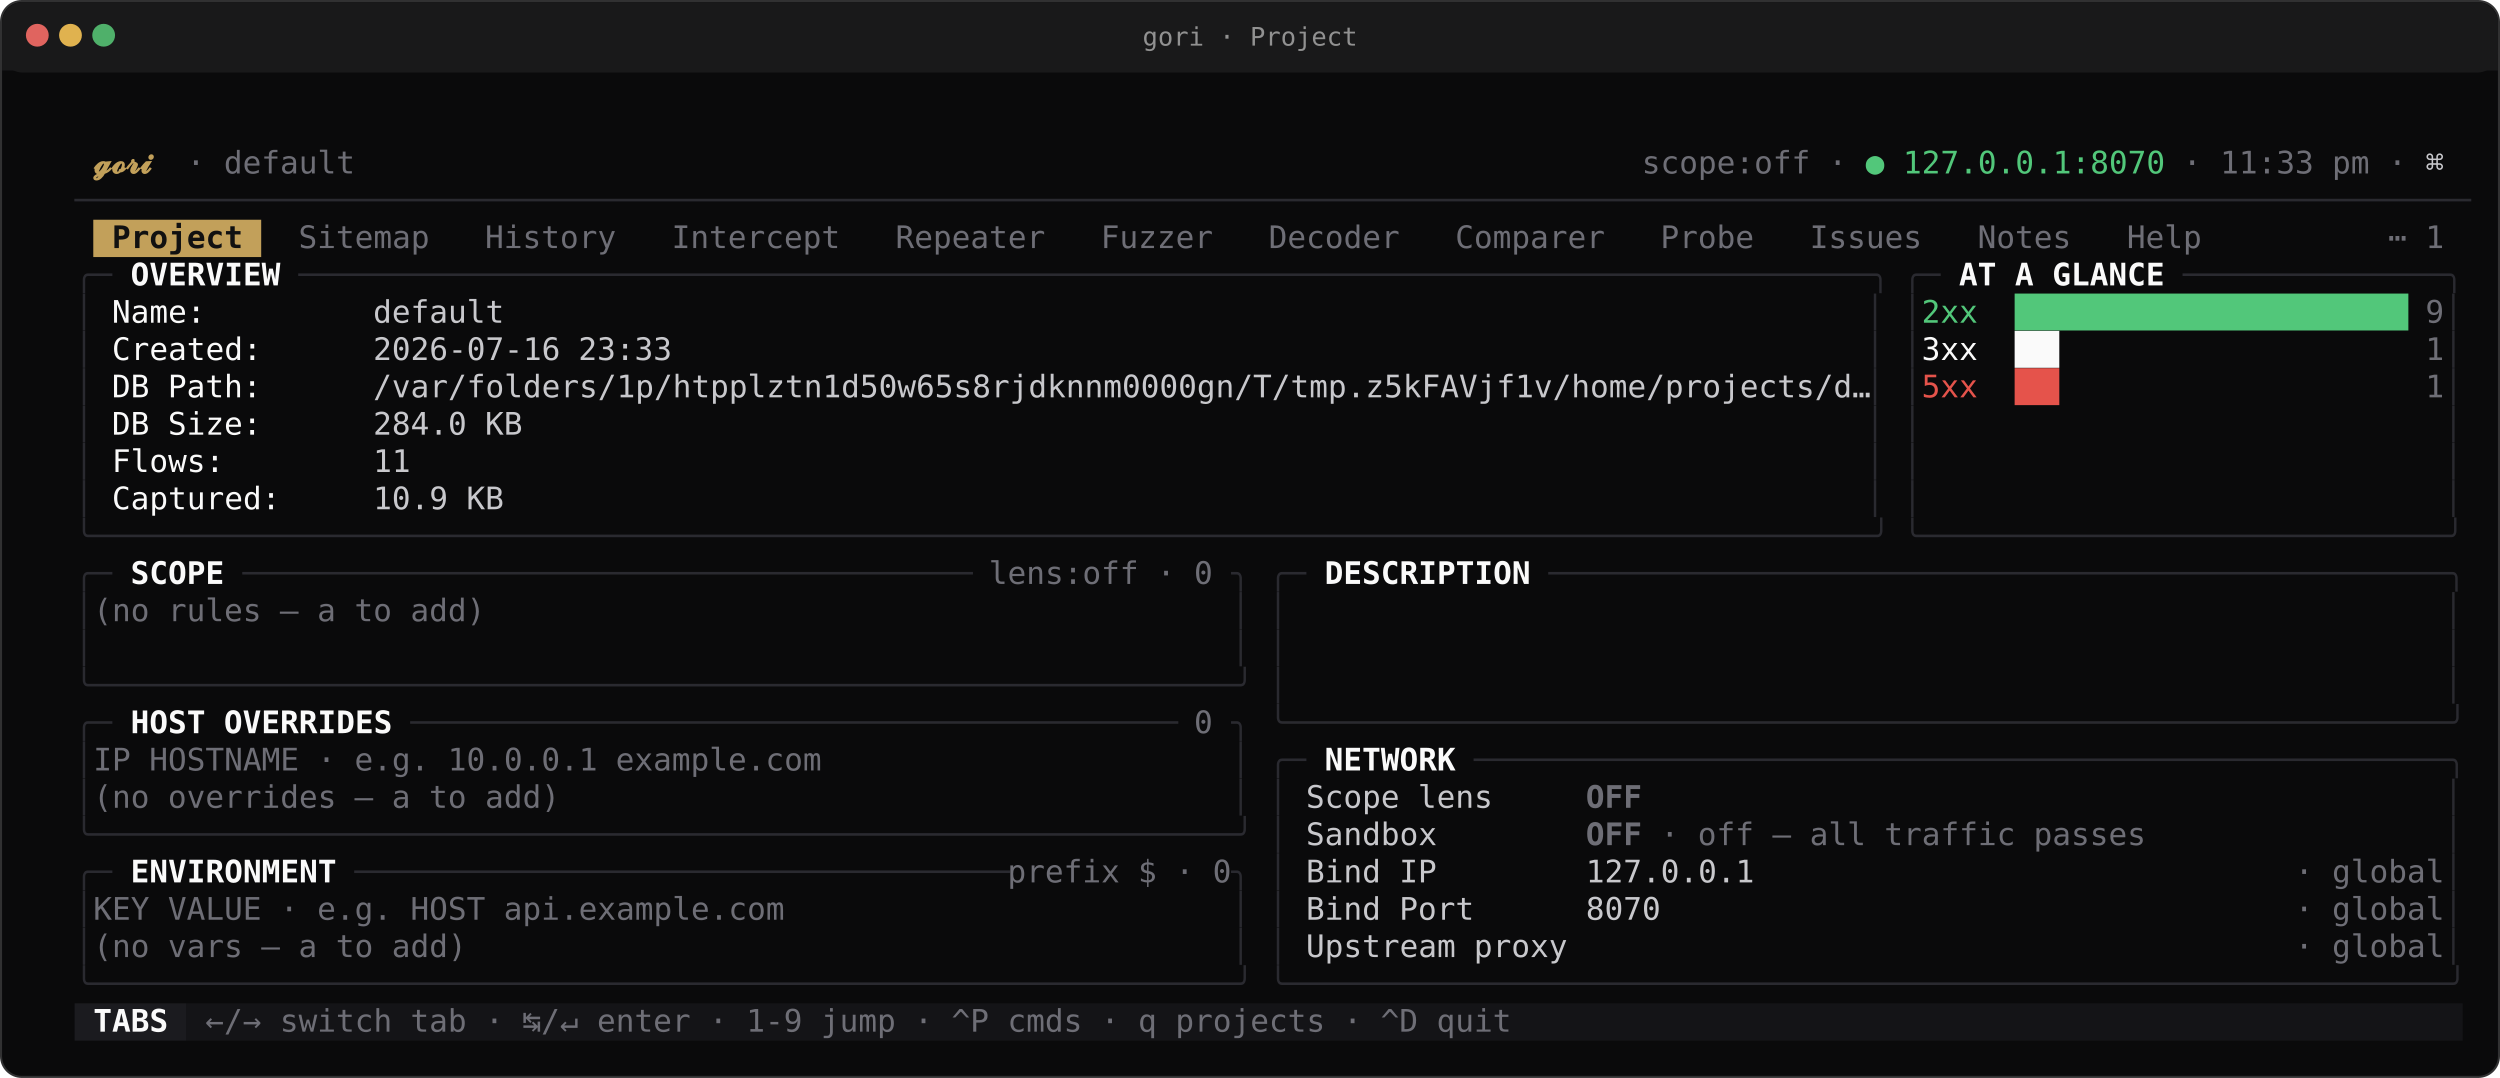
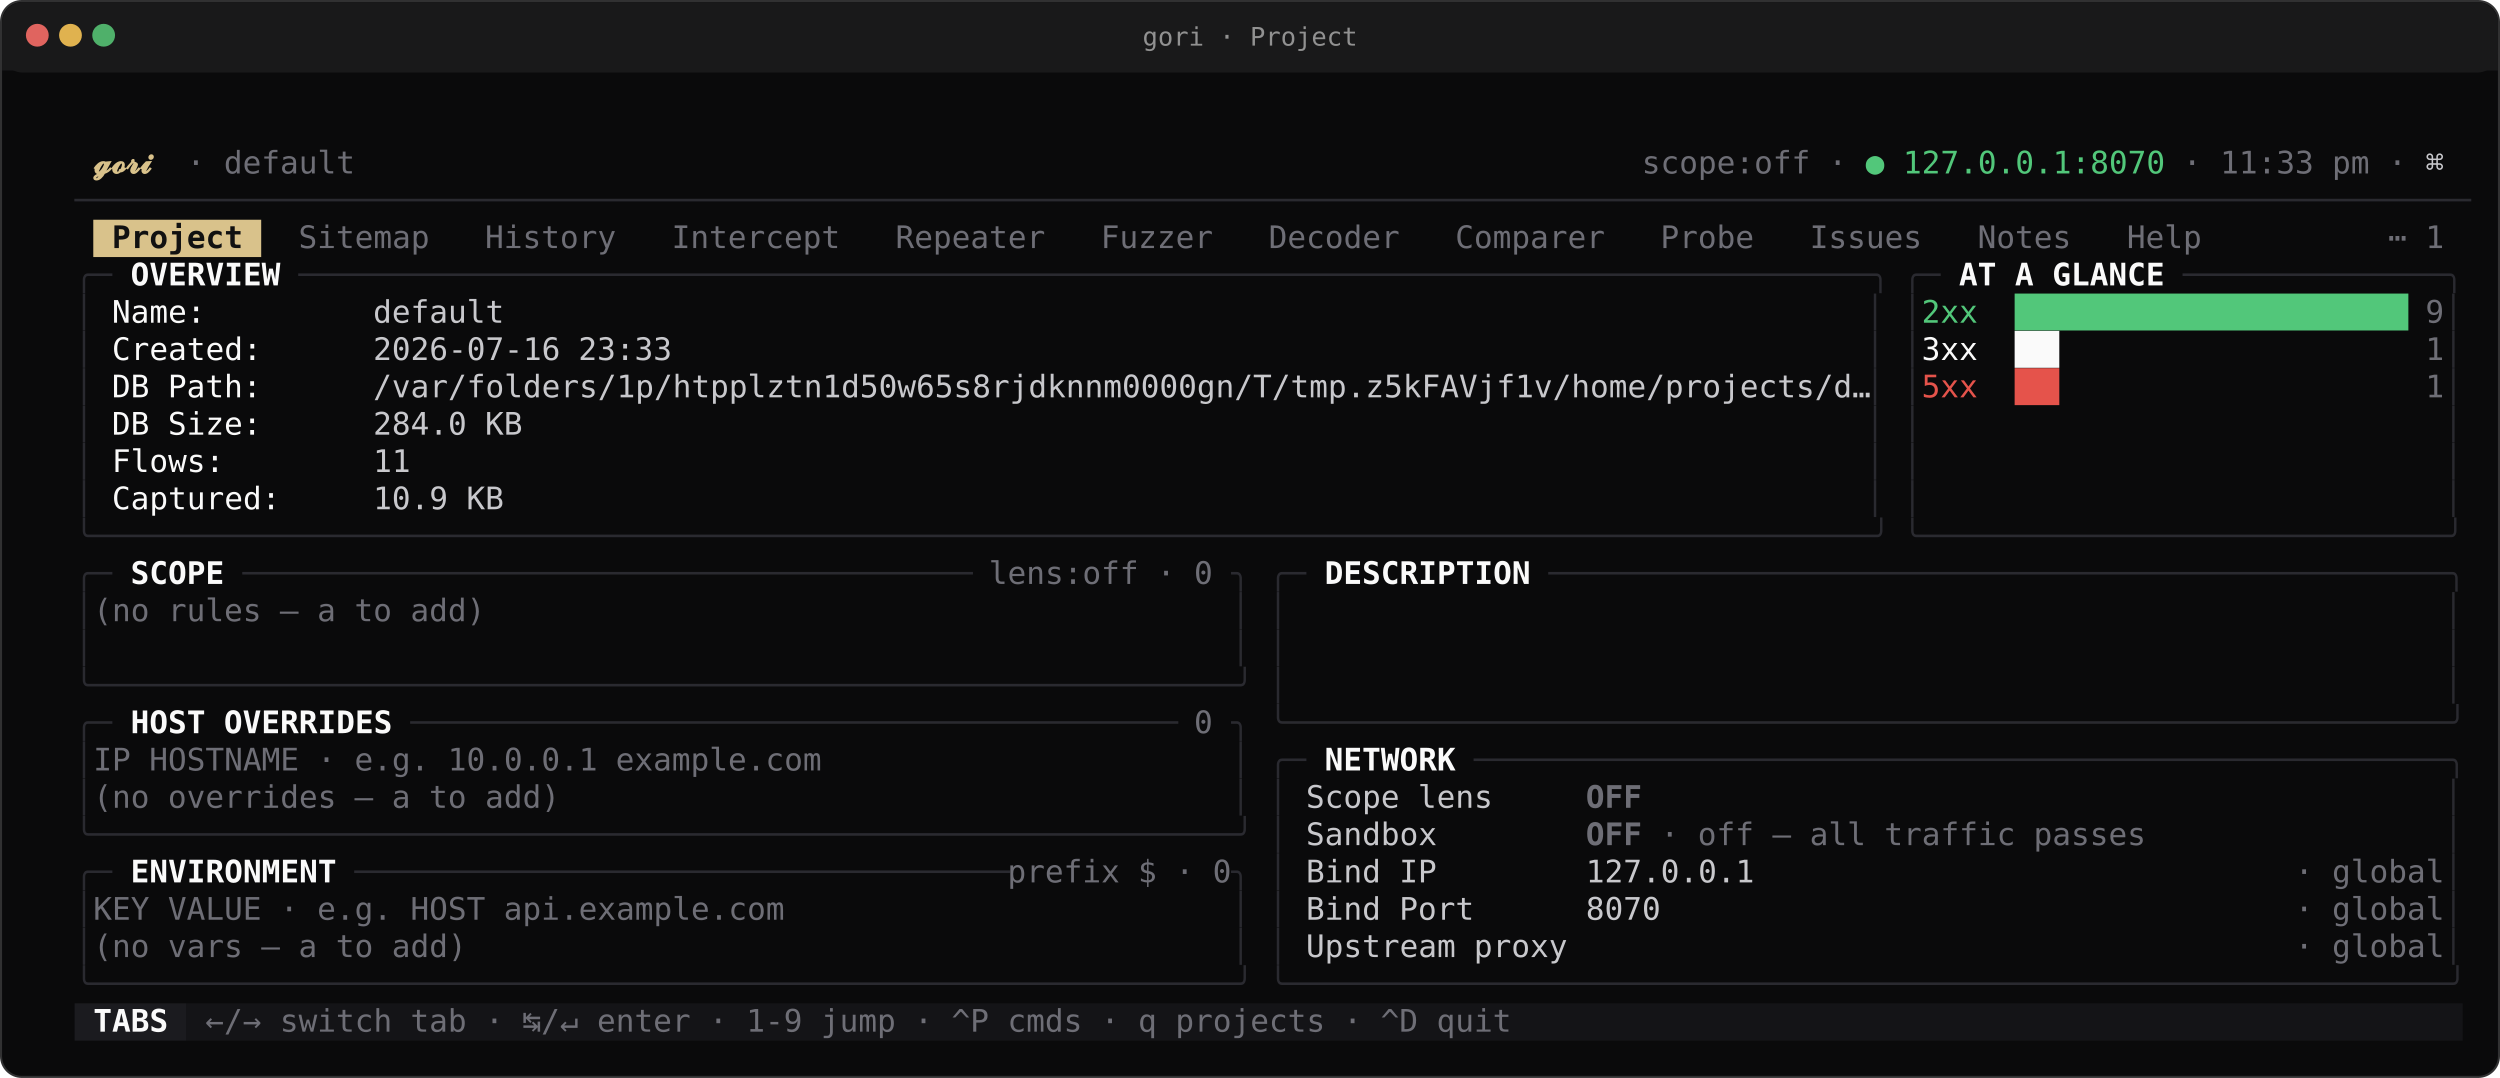
<svg xmlns="http://www.w3.org/2000/svg" width="1206" height="520" viewBox="0 0 1206.0 520.0" font-family="ui-monospace,'SF Mono','JetBrains Mono',Menlo,Consolas,monospace" font-size="15.0px" role="img" aria-label="gori · Project">
  <rect x="0.5" y="0.5" width="1205.0" height="519.0" rx="10" ry="10" fill="#0a0a0b" stroke="#313132" stroke-width="1" />
  <rect x="1" y="1" width="1204.0" height="34.0" rx="10" ry="10" fill="#19191a" />
  <rect x="1" y="24.0" width="1204.0" height="10" fill="#19191a" />
  <circle cx="18.0" cy="17.0" r="5.5" fill="#e0645f" />
  <circle cx="34.0" cy="17.0" r="5.5" fill="#e0b24f" />
  <circle cx="50.0" cy="17.0" r="5.5" fill="#4fb06a" />
  <text x="603.0" y="22.0" text-anchor="middle" fill="#919191" font-size="12.3px">gori · Project</text>
-   <rect x="45.00" y="106.00" width="81.00" height="18.00" fill="#c2a05a" />
+   <rect x="45.00" y="106.00" width="81.00" height="18.00" fill="#d9c28b" />
  <rect x="36.00" y="484.00" width="54.00" height="18.00" fill="#1b1b1f" />
  <rect x="90.00" y="484.00" width="1098.00" height="18.00" fill="#141417" />
-   <text x="45.00" y="83.68" textLength="36.00" lengthAdjust="spacingAndGlyphs" fill="#c2a05a" font-weight="700" xml:space="preserve">𝓰𝓸𝓻𝓲</text>
+   <text x="45.00" y="83.68" textLength="36.00" lengthAdjust="spacingAndGlyphs" fill="#d9c28b" font-weight="700" xml:space="preserve">𝓰𝓸𝓻𝓲</text>
  <text x="90.00" y="83.68" textLength="9.00" lengthAdjust="spacingAndGlyphs" fill="#6e6e76" xml:space="preserve">·</text>
  <text x="108.00" y="83.68" textLength="63.00" lengthAdjust="spacingAndGlyphs" fill="#6e6e76" xml:space="preserve">default</text>
  <text x="792.00" y="83.68" textLength="81.00" lengthAdjust="spacingAndGlyphs" fill="#6e6e76" xml:space="preserve">scope:off</text>
  <text x="882.00" y="83.68" textLength="9.00" lengthAdjust="spacingAndGlyphs" fill="#6e6e76" xml:space="preserve">·</text>
  <text x="900.00" y="83.68" textLength="9.00" lengthAdjust="spacingAndGlyphs" fill="#52c77a" xml:space="preserve">●</text>
  <text x="918.00" y="83.68" textLength="126.00" lengthAdjust="spacingAndGlyphs" fill="#52c77a" xml:space="preserve">127.0.0.1:8070</text>
  <text x="1053.00" y="83.68" textLength="9.00" lengthAdjust="spacingAndGlyphs" fill="#6e6e76" xml:space="preserve">·</text>
  <text x="1071.00" y="83.68" textLength="45.00" lengthAdjust="spacingAndGlyphs" fill="#6e6e76" xml:space="preserve">11:33</text>
  <text x="1125.00" y="83.68" textLength="18.00" lengthAdjust="spacingAndGlyphs" fill="#6e6e76" xml:space="preserve">pm</text>
  <text x="1152.00" y="83.68" textLength="9.00" lengthAdjust="spacingAndGlyphs" fill="#6e6e76" xml:space="preserve">·</text>
  <text x="1170.00" y="83.68" textLength="9.00" lengthAdjust="spacingAndGlyphs" fill="#c8c8cc" xml:space="preserve">⌘</text>
  <text x="36.00" y="101.68" textLength="1152.00" lengthAdjust="spacingAndGlyphs" fill="#2a2a30" xml:space="preserve">────────────────────────────────────────────────────────────────────────────────────────────────────────────────────────────────</text>
  <text x="54.00" y="119.68" textLength="63.00" lengthAdjust="spacingAndGlyphs" fill="#111111" font-weight="700" xml:space="preserve">Project</text>
  <text x="144.00" y="119.68" textLength="63.00" lengthAdjust="spacingAndGlyphs" fill="#6e6e76" xml:space="preserve">Sitemap</text>
  <text x="234.00" y="119.68" textLength="63.00" lengthAdjust="spacingAndGlyphs" fill="#6e6e76" xml:space="preserve">History</text>
  <text x="324.00" y="119.68" textLength="81.00" lengthAdjust="spacingAndGlyphs" fill="#6e6e76" xml:space="preserve">Intercept</text>
  <text x="432.00" y="119.68" textLength="72.00" lengthAdjust="spacingAndGlyphs" fill="#6e6e76" xml:space="preserve">Repeater</text>
  <text x="531.00" y="119.68" textLength="54.00" lengthAdjust="spacingAndGlyphs" fill="#6e6e76" xml:space="preserve">Fuzzer</text>
  <text x="612.00" y="119.68" textLength="63.00" lengthAdjust="spacingAndGlyphs" fill="#6e6e76" xml:space="preserve">Decoder</text>
  <text x="702.00" y="119.68" textLength="72.00" lengthAdjust="spacingAndGlyphs" fill="#6e6e76" xml:space="preserve">Comparer</text>
  <text x="801.00" y="119.68" textLength="45.00" lengthAdjust="spacingAndGlyphs" fill="#6e6e76" xml:space="preserve">Probe</text>
  <text x="873.00" y="119.68" textLength="54.00" lengthAdjust="spacingAndGlyphs" fill="#6e6e76" xml:space="preserve">Issues</text>
  <text x="954.00" y="119.68" textLength="45.00" lengthAdjust="spacingAndGlyphs" fill="#6e6e76" xml:space="preserve">Notes</text>
  <text x="1026.00" y="119.68" textLength="36.00" lengthAdjust="spacingAndGlyphs" fill="#6e6e76" xml:space="preserve">Help</text>
  <text x="1152.00" y="119.68" textLength="9.00" lengthAdjust="spacingAndGlyphs" fill="#6e6e76" xml:space="preserve">⋯</text>
  <text x="1170.00" y="119.68" textLength="9.00" lengthAdjust="spacingAndGlyphs" fill="#6e6e76" xml:space="preserve">1</text>
  <text x="36.00" y="137.68" textLength="18.00" lengthAdjust="spacingAndGlyphs" fill="#2a2a30" xml:space="preserve">╭─</text>
  <text x="63.00" y="137.68" textLength="72.00" lengthAdjust="spacingAndGlyphs" fill="#fafafa" font-weight="700" xml:space="preserve">OVERVIEW</text>
  <text x="144.00" y="137.68" textLength="765.00" lengthAdjust="spacingAndGlyphs" fill="#2a2a30" xml:space="preserve">────────────────────────────────────────────────────────────────────────────────────╮</text>
  <text x="918.00" y="137.68" textLength="18.00" lengthAdjust="spacingAndGlyphs" fill="#2a2a30" xml:space="preserve">╭─</text>
  <text x="945.00" y="137.68" textLength="18.00" lengthAdjust="spacingAndGlyphs" fill="#fafafa" font-weight="700" xml:space="preserve">AT</text>
  <text x="972.00" y="137.68" textLength="9.00" lengthAdjust="spacingAndGlyphs" fill="#fafafa" font-weight="700" xml:space="preserve">A</text>
  <text x="990.00" y="137.68" textLength="54.00" lengthAdjust="spacingAndGlyphs" fill="#fafafa" font-weight="700" xml:space="preserve">GLANCE</text>
  <text x="1053.00" y="137.68" textLength="135.00" lengthAdjust="spacingAndGlyphs" fill="#2a2a30" xml:space="preserve">──────────────╮</text>
  <text x="36.00" y="155.68" textLength="9.00" lengthAdjust="spacingAndGlyphs" fill="#2a2a30" xml:space="preserve">│</text>
  <text x="54.00" y="155.68" textLength="45.00" lengthAdjust="spacingAndGlyphs" fill="#fafafa" xml:space="preserve">Name:</text>
  <text x="180.00" y="155.68" textLength="63.00" lengthAdjust="spacingAndGlyphs" fill="#c8c8cc" xml:space="preserve">default</text>
  <text x="900.00" y="155.68" textLength="9.00" lengthAdjust="spacingAndGlyphs" fill="#2a2a30" xml:space="preserve">│</text>
  <text x="918.00" y="155.68" textLength="9.00" lengthAdjust="spacingAndGlyphs" fill="#2a2a30" xml:space="preserve">│</text>
  <text x="927.00" y="155.68" textLength="27.00" lengthAdjust="spacingAndGlyphs" fill="#52c77a" xml:space="preserve">2xx</text>
  <text x="972.00" y="155.68" textLength="189.00" lengthAdjust="spacingAndGlyphs" fill="#52c77a" xml:space="preserve">█████████████████████</text>
  <text x="1170.00" y="155.68" textLength="9.00" lengthAdjust="spacingAndGlyphs" fill="#6e6e76" xml:space="preserve">9</text>
  <text x="1179.00" y="155.68" textLength="9.00" lengthAdjust="spacingAndGlyphs" fill="#2a2a30" xml:space="preserve">│</text>
  <text x="36.00" y="173.68" textLength="9.00" lengthAdjust="spacingAndGlyphs" fill="#2a2a30" xml:space="preserve">│</text>
  <text x="54.00" y="173.68" textLength="72.00" lengthAdjust="spacingAndGlyphs" fill="#fafafa" xml:space="preserve">Created:</text>
  <text x="180.00" y="173.68" textLength="90.00" lengthAdjust="spacingAndGlyphs" fill="#c8c8cc" xml:space="preserve">2026-07-16</text>
  <text x="279.00" y="173.68" textLength="45.00" lengthAdjust="spacingAndGlyphs" fill="#c8c8cc" xml:space="preserve">23:33</text>
  <text x="900.00" y="173.68" textLength="9.00" lengthAdjust="spacingAndGlyphs" fill="#2a2a30" xml:space="preserve">│</text>
  <text x="918.00" y="173.68" textLength="9.00" lengthAdjust="spacingAndGlyphs" fill="#2a2a30" xml:space="preserve">│</text>
  <text x="927.00" y="173.68" textLength="27.00" lengthAdjust="spacingAndGlyphs" fill="#fafafa" xml:space="preserve">3xx</text>
  <text x="972.00" y="173.68" textLength="27.00" lengthAdjust="spacingAndGlyphs" fill="#fafafa" xml:space="preserve">██▍</text>
  <text x="1170.00" y="173.68" textLength="9.00" lengthAdjust="spacingAndGlyphs" fill="#6e6e76" xml:space="preserve">1</text>
  <text x="1179.00" y="173.68" textLength="9.00" lengthAdjust="spacingAndGlyphs" fill="#2a2a30" xml:space="preserve">│</text>
  <text x="36.00" y="191.68" textLength="9.00" lengthAdjust="spacingAndGlyphs" fill="#2a2a30" xml:space="preserve">│</text>
  <text x="54.00" y="191.68" textLength="18.00" lengthAdjust="spacingAndGlyphs" fill="#fafafa" xml:space="preserve">DB</text>
  <text x="81.00" y="191.68" textLength="45.00" lengthAdjust="spacingAndGlyphs" fill="#fafafa" xml:space="preserve">Path:</text>
  <text x="180.00" y="191.68" textLength="720.00" lengthAdjust="spacingAndGlyphs" fill="#c8c8cc" xml:space="preserve">/var/folders/1p/htpplztn1d50w65s8rjdknnm0000gn/T/tmp.z5kFAVjf1v/home/projects/d…</text>
  <text x="900.00" y="191.68" textLength="9.00" lengthAdjust="spacingAndGlyphs" fill="#2a2a30" xml:space="preserve">│</text>
  <text x="918.00" y="191.68" textLength="9.00" lengthAdjust="spacingAndGlyphs" fill="#2a2a30" xml:space="preserve">│</text>
  <text x="927.00" y="191.68" textLength="27.00" lengthAdjust="spacingAndGlyphs" fill="#e5534b" xml:space="preserve">5xx</text>
  <text x="972.00" y="191.68" textLength="27.00" lengthAdjust="spacingAndGlyphs" fill="#e5534b" xml:space="preserve">██▍</text>
  <text x="1170.00" y="191.68" textLength="9.00" lengthAdjust="spacingAndGlyphs" fill="#6e6e76" xml:space="preserve">1</text>
  <text x="1179.00" y="191.68" textLength="9.00" lengthAdjust="spacingAndGlyphs" fill="#2a2a30" xml:space="preserve">│</text>
  <text x="36.00" y="209.68" textLength="9.00" lengthAdjust="spacingAndGlyphs" fill="#2a2a30" xml:space="preserve">│</text>
  <text x="54.00" y="209.68" textLength="18.00" lengthAdjust="spacingAndGlyphs" fill="#fafafa" xml:space="preserve">DB</text>
  <text x="81.00" y="209.68" textLength="45.00" lengthAdjust="spacingAndGlyphs" fill="#fafafa" xml:space="preserve">Size:</text>
  <text x="180.00" y="209.68" textLength="45.00" lengthAdjust="spacingAndGlyphs" fill="#c8c8cc" xml:space="preserve">284.0</text>
  <text x="234.00" y="209.68" textLength="18.00" lengthAdjust="spacingAndGlyphs" fill="#c8c8cc" xml:space="preserve">KB</text>
  <text x="900.00" y="209.68" textLength="9.00" lengthAdjust="spacingAndGlyphs" fill="#2a2a30" xml:space="preserve">│</text>
  <text x="918.00" y="209.68" textLength="9.00" lengthAdjust="spacingAndGlyphs" fill="#2a2a30" xml:space="preserve">│</text>
  <text x="1179.00" y="209.68" textLength="9.00" lengthAdjust="spacingAndGlyphs" fill="#2a2a30" xml:space="preserve">│</text>
  <text x="36.00" y="227.68" textLength="9.00" lengthAdjust="spacingAndGlyphs" fill="#2a2a30" xml:space="preserve">│</text>
  <text x="54.00" y="227.68" textLength="54.00" lengthAdjust="spacingAndGlyphs" fill="#fafafa" xml:space="preserve">Flows:</text>
  <text x="180.00" y="227.68" textLength="18.00" lengthAdjust="spacingAndGlyphs" fill="#c8c8cc" xml:space="preserve">11</text>
  <text x="900.00" y="227.68" textLength="9.00" lengthAdjust="spacingAndGlyphs" fill="#2a2a30" xml:space="preserve">│</text>
  <text x="918.00" y="227.68" textLength="9.00" lengthAdjust="spacingAndGlyphs" fill="#2a2a30" xml:space="preserve">│</text>
  <text x="1179.00" y="227.68" textLength="9.00" lengthAdjust="spacingAndGlyphs" fill="#2a2a30" xml:space="preserve">│</text>
  <text x="36.00" y="245.68" textLength="9.00" lengthAdjust="spacingAndGlyphs" fill="#2a2a30" xml:space="preserve">│</text>
  <text x="54.00" y="245.68" textLength="81.00" lengthAdjust="spacingAndGlyphs" fill="#fafafa" xml:space="preserve">Captured:</text>
  <text x="180.00" y="245.68" textLength="36.00" lengthAdjust="spacingAndGlyphs" fill="#c8c8cc" xml:space="preserve">10.9</text>
  <text x="225.00" y="245.68" textLength="18.00" lengthAdjust="spacingAndGlyphs" fill="#c8c8cc" xml:space="preserve">KB</text>
  <text x="900.00" y="245.68" textLength="9.00" lengthAdjust="spacingAndGlyphs" fill="#2a2a30" xml:space="preserve">│</text>
  <text x="918.00" y="245.68" textLength="9.00" lengthAdjust="spacingAndGlyphs" fill="#2a2a30" xml:space="preserve">│</text>
  <text x="1179.00" y="245.68" textLength="9.00" lengthAdjust="spacingAndGlyphs" fill="#2a2a30" xml:space="preserve">│</text>
  <text x="36.00" y="263.68" textLength="873.00" lengthAdjust="spacingAndGlyphs" fill="#2a2a30" xml:space="preserve">╰───────────────────────────────────────────────────────────────────────────────────────────────╯</text>
  <text x="918.00" y="263.68" textLength="270.00" lengthAdjust="spacingAndGlyphs" fill="#2a2a30" xml:space="preserve">╰────────────────────────────╯</text>
  <text x="36.00" y="281.68" textLength="18.00" lengthAdjust="spacingAndGlyphs" fill="#2a2a30" xml:space="preserve">╭─</text>
  <text x="63.00" y="281.68" textLength="45.00" lengthAdjust="spacingAndGlyphs" fill="#fafafa" font-weight="700" xml:space="preserve">SCOPE</text>
  <text x="117.00" y="281.68" textLength="351.00" lengthAdjust="spacingAndGlyphs" fill="#2a2a30" xml:space="preserve">───────────────────────────────────────</text>
  <text x="477.00" y="281.68" textLength="72.00" lengthAdjust="spacingAndGlyphs" fill="#6e6e76" xml:space="preserve">lens:off</text>
  <text x="558.00" y="281.68" textLength="9.00" lengthAdjust="spacingAndGlyphs" fill="#6e6e76" xml:space="preserve">·</text>
  <text x="576.00" y="281.68" textLength="9.00" lengthAdjust="spacingAndGlyphs" fill="#6e6e76" xml:space="preserve">0</text>
  <text x="594.00" y="281.68" textLength="9.00" lengthAdjust="spacingAndGlyphs" fill="#2a2a30" xml:space="preserve">╮</text>
  <text x="612.00" y="281.68" textLength="18.00" lengthAdjust="spacingAndGlyphs" fill="#2a2a30" xml:space="preserve">╭─</text>
  <text x="639.00" y="281.68" textLength="99.00" lengthAdjust="spacingAndGlyphs" fill="#fafafa" font-weight="700" xml:space="preserve">DESCRIPTION</text>
  <text x="747.00" y="281.68" textLength="441.00" lengthAdjust="spacingAndGlyphs" fill="#2a2a30" xml:space="preserve">────────────────────────────────────────────────╮</text>
  <text x="36.00" y="299.68" textLength="9.00" lengthAdjust="spacingAndGlyphs" fill="#2a2a30" xml:space="preserve">│</text>
  <text x="45.00" y="299.68" textLength="27.00" lengthAdjust="spacingAndGlyphs" fill="#6e6e76" xml:space="preserve">(no</text>
  <text x="81.00" y="299.68" textLength="45.00" lengthAdjust="spacingAndGlyphs" fill="#6e6e76" xml:space="preserve">rules</text>
  <text x="135.00" y="299.68" textLength="9.00" lengthAdjust="spacingAndGlyphs" fill="#6e6e76" xml:space="preserve">—</text>
  <text x="153.00" y="299.68" textLength="9.00" lengthAdjust="spacingAndGlyphs" fill="#6e6e76" xml:space="preserve">a</text>
  <text x="171.00" y="299.68" textLength="18.00" lengthAdjust="spacingAndGlyphs" fill="#6e6e76" xml:space="preserve">to</text>
  <text x="198.00" y="299.68" textLength="36.00" lengthAdjust="spacingAndGlyphs" fill="#6e6e76" xml:space="preserve">add)</text>
  <text x="594.00" y="299.68" textLength="9.00" lengthAdjust="spacingAndGlyphs" fill="#2a2a30" xml:space="preserve">│</text>
  <text x="612.00" y="299.68" textLength="9.00" lengthAdjust="spacingAndGlyphs" fill="#2a2a30" xml:space="preserve">│</text>
  <text x="1179.00" y="299.68" textLength="9.00" lengthAdjust="spacingAndGlyphs" fill="#2a2a30" xml:space="preserve">│</text>
  <text x="36.00" y="317.68" textLength="9.00" lengthAdjust="spacingAndGlyphs" fill="#2a2a30" xml:space="preserve">│</text>
  <text x="594.00" y="317.68" textLength="9.00" lengthAdjust="spacingAndGlyphs" fill="#2a2a30" xml:space="preserve">│</text>
  <text x="612.00" y="317.68" textLength="9.00" lengthAdjust="spacingAndGlyphs" fill="#2a2a30" xml:space="preserve">│</text>
  <text x="1179.00" y="317.68" textLength="9.00" lengthAdjust="spacingAndGlyphs" fill="#2a2a30" xml:space="preserve">│</text>
  <text x="36.00" y="335.68" textLength="567.00" lengthAdjust="spacingAndGlyphs" fill="#2a2a30" xml:space="preserve">╰─────────────────────────────────────────────────────────────╯</text>
  <text x="612.00" y="335.68" textLength="9.00" lengthAdjust="spacingAndGlyphs" fill="#2a2a30" xml:space="preserve">│</text>
  <text x="1179.00" y="335.68" textLength="9.00" lengthAdjust="spacingAndGlyphs" fill="#2a2a30" xml:space="preserve">│</text>
  <text x="36.00" y="353.68" textLength="18.00" lengthAdjust="spacingAndGlyphs" fill="#2a2a30" xml:space="preserve">╭─</text>
  <text x="63.00" y="353.68" textLength="36.00" lengthAdjust="spacingAndGlyphs" fill="#fafafa" font-weight="700" xml:space="preserve">HOST</text>
  <text x="108.00" y="353.68" textLength="81.00" lengthAdjust="spacingAndGlyphs" fill="#fafafa" font-weight="700" xml:space="preserve">OVERRIDES</text>
  <text x="198.00" y="353.68" textLength="369.00" lengthAdjust="spacingAndGlyphs" fill="#2a2a30" xml:space="preserve">─────────────────────────────────────────</text>
  <text x="576.00" y="353.68" textLength="9.00" lengthAdjust="spacingAndGlyphs" fill="#6e6e76" xml:space="preserve">0</text>
  <text x="594.00" y="353.68" textLength="9.00" lengthAdjust="spacingAndGlyphs" fill="#2a2a30" xml:space="preserve">╮</text>
  <text x="612.00" y="353.68" textLength="576.00" lengthAdjust="spacingAndGlyphs" fill="#2a2a30" xml:space="preserve">╰──────────────────────────────────────────────────────────────╯</text>
  <text x="36.00" y="371.68" textLength="9.00" lengthAdjust="spacingAndGlyphs" fill="#2a2a30" xml:space="preserve">│</text>
  <text x="45.00" y="371.68" textLength="18.00" lengthAdjust="spacingAndGlyphs" fill="#6e6e76" xml:space="preserve">IP</text>
  <text x="72.00" y="371.68" textLength="72.00" lengthAdjust="spacingAndGlyphs" fill="#6e6e76" xml:space="preserve">HOSTNAME</text>
  <text x="153.00" y="371.68" textLength="9.00" lengthAdjust="spacingAndGlyphs" fill="#6e6e76" xml:space="preserve">·</text>
  <text x="171.00" y="371.68" textLength="36.00" lengthAdjust="spacingAndGlyphs" fill="#6e6e76" xml:space="preserve">e.g.</text>
  <text x="216.00" y="371.68" textLength="72.00" lengthAdjust="spacingAndGlyphs" fill="#6e6e76" xml:space="preserve">10.0.0.1</text>
  <text x="297.00" y="371.68" textLength="99.00" lengthAdjust="spacingAndGlyphs" fill="#6e6e76" xml:space="preserve">example.com</text>
  <text x="594.00" y="371.68" textLength="9.00" lengthAdjust="spacingAndGlyphs" fill="#2a2a30" xml:space="preserve">│</text>
  <text x="612.00" y="371.68" textLength="18.00" lengthAdjust="spacingAndGlyphs" fill="#2a2a30" xml:space="preserve">╭─</text>
  <text x="639.00" y="371.68" textLength="63.00" lengthAdjust="spacingAndGlyphs" fill="#fafafa" font-weight="700" xml:space="preserve">NETWORK</text>
  <text x="711.00" y="371.68" textLength="477.00" lengthAdjust="spacingAndGlyphs" fill="#2a2a30" xml:space="preserve">────────────────────────────────────────────────────╮</text>
  <text x="36.00" y="389.68" textLength="9.00" lengthAdjust="spacingAndGlyphs" fill="#2a2a30" xml:space="preserve">│</text>
  <text x="45.00" y="389.68" textLength="27.00" lengthAdjust="spacingAndGlyphs" fill="#6e6e76" xml:space="preserve">(no</text>
  <text x="81.00" y="389.68" textLength="81.00" lengthAdjust="spacingAndGlyphs" fill="#6e6e76" xml:space="preserve">overrides</text>
  <text x="171.00" y="389.68" textLength="9.00" lengthAdjust="spacingAndGlyphs" fill="#6e6e76" xml:space="preserve">—</text>
  <text x="189.00" y="389.68" textLength="9.00" lengthAdjust="spacingAndGlyphs" fill="#6e6e76" xml:space="preserve">a</text>
  <text x="207.00" y="389.68" textLength="18.00" lengthAdjust="spacingAndGlyphs" fill="#6e6e76" xml:space="preserve">to</text>
  <text x="234.00" y="389.68" textLength="36.00" lengthAdjust="spacingAndGlyphs" fill="#6e6e76" xml:space="preserve">add)</text>
  <text x="594.00" y="389.68" textLength="9.00" lengthAdjust="spacingAndGlyphs" fill="#2a2a30" xml:space="preserve">│</text>
  <text x="612.00" y="389.68" textLength="9.00" lengthAdjust="spacingAndGlyphs" fill="#2a2a30" xml:space="preserve">│</text>
  <text x="630.00" y="389.68" textLength="45.00" lengthAdjust="spacingAndGlyphs" fill="#c8c8cc" xml:space="preserve">Scope</text>
  <text x="684.00" y="389.68" textLength="36.00" lengthAdjust="spacingAndGlyphs" fill="#c8c8cc" xml:space="preserve">lens</text>
  <text x="765.00" y="389.68" textLength="27.00" lengthAdjust="spacingAndGlyphs" fill="#6e6e76" font-weight="700" xml:space="preserve">OFF</text>
  <text x="1179.00" y="389.68" textLength="9.00" lengthAdjust="spacingAndGlyphs" fill="#2a2a30" xml:space="preserve">│</text>
  <text x="36.00" y="407.68" textLength="567.00" lengthAdjust="spacingAndGlyphs" fill="#2a2a30" xml:space="preserve">╰─────────────────────────────────────────────────────────────╯</text>
  <text x="612.00" y="407.68" textLength="9.00" lengthAdjust="spacingAndGlyphs" fill="#2a2a30" xml:space="preserve">│</text>
  <text x="630.00" y="407.68" textLength="63.00" lengthAdjust="spacingAndGlyphs" fill="#c8c8cc" xml:space="preserve">Sandbox</text>
  <text x="765.00" y="407.68" textLength="27.00" lengthAdjust="spacingAndGlyphs" fill="#6e6e76" font-weight="700" xml:space="preserve">OFF</text>
  <text x="801.00" y="407.68" textLength="9.00" lengthAdjust="spacingAndGlyphs" fill="#6e6e76" xml:space="preserve">·</text>
  <text x="819.00" y="407.68" textLength="27.00" lengthAdjust="spacingAndGlyphs" fill="#6e6e76" xml:space="preserve">off</text>
  <text x="855.00" y="407.68" textLength="9.00" lengthAdjust="spacingAndGlyphs" fill="#6e6e76" xml:space="preserve">—</text>
  <text x="873.00" y="407.68" textLength="27.00" lengthAdjust="spacingAndGlyphs" fill="#6e6e76" xml:space="preserve">all</text>
  <text x="909.00" y="407.68" textLength="63.00" lengthAdjust="spacingAndGlyphs" fill="#6e6e76" xml:space="preserve">traffic</text>
  <text x="981.00" y="407.68" textLength="54.00" lengthAdjust="spacingAndGlyphs" fill="#6e6e76" xml:space="preserve">passes</text>
  <text x="1179.00" y="407.68" textLength="9.00" lengthAdjust="spacingAndGlyphs" fill="#2a2a30" xml:space="preserve">│</text>
  <text x="36.00" y="425.68" textLength="18.00" lengthAdjust="spacingAndGlyphs" fill="#2a2a30" xml:space="preserve">╭─</text>
  <text x="63.00" y="425.68" textLength="99.00" lengthAdjust="spacingAndGlyphs" fill="#fafafa" font-weight="700" xml:space="preserve">ENVIRONMENT</text>
  <text x="171.00" y="425.68" textLength="315.00" lengthAdjust="spacingAndGlyphs" fill="#2a2a30" xml:space="preserve">───────────────────────────────────</text>
  <text x="486.00" y="425.68" textLength="54.00" lengthAdjust="spacingAndGlyphs" fill="#6e6e76" xml:space="preserve">prefix</text>
  <text x="549.00" y="425.68" textLength="9.00" lengthAdjust="spacingAndGlyphs" fill="#6e6e76" xml:space="preserve">$</text>
  <text x="567.00" y="425.68" textLength="9.00" lengthAdjust="spacingAndGlyphs" fill="#6e6e76" xml:space="preserve">·</text>
  <text x="585.00" y="425.68" textLength="9.00" lengthAdjust="spacingAndGlyphs" fill="#6e6e76" xml:space="preserve">0</text>
  <text x="594.00" y="425.68" textLength="9.00" lengthAdjust="spacingAndGlyphs" fill="#2a2a30" xml:space="preserve">╮</text>
  <text x="612.00" y="425.68" textLength="9.00" lengthAdjust="spacingAndGlyphs" fill="#2a2a30" xml:space="preserve">│</text>
  <text x="630.00" y="425.68" textLength="36.00" lengthAdjust="spacingAndGlyphs" fill="#c8c8cc" xml:space="preserve">Bind</text>
  <text x="675.00" y="425.68" textLength="18.00" lengthAdjust="spacingAndGlyphs" fill="#c8c8cc" xml:space="preserve">IP</text>
  <text x="765.00" y="425.68" textLength="81.00" lengthAdjust="spacingAndGlyphs" fill="#c8c8cc" xml:space="preserve">127.0.0.1</text>
  <text x="1107.00" y="425.68" textLength="9.00" lengthAdjust="spacingAndGlyphs" fill="#6e6e76" xml:space="preserve">·</text>
  <text x="1125.00" y="425.68" textLength="54.00" lengthAdjust="spacingAndGlyphs" fill="#6e6e76" xml:space="preserve">global</text>
  <text x="1179.00" y="425.68" textLength="9.00" lengthAdjust="spacingAndGlyphs" fill="#2a2a30" xml:space="preserve">│</text>
  <text x="36.00" y="443.68" textLength="9.00" lengthAdjust="spacingAndGlyphs" fill="#2a2a30" xml:space="preserve">│</text>
  <text x="45.00" y="443.68" textLength="27.00" lengthAdjust="spacingAndGlyphs" fill="#6e6e76" xml:space="preserve">KEY</text>
  <text x="81.00" y="443.68" textLength="45.00" lengthAdjust="spacingAndGlyphs" fill="#6e6e76" xml:space="preserve">VALUE</text>
  <text x="135.00" y="443.68" textLength="9.00" lengthAdjust="spacingAndGlyphs" fill="#6e6e76" xml:space="preserve">·</text>
  <text x="153.00" y="443.68" textLength="36.00" lengthAdjust="spacingAndGlyphs" fill="#6e6e76" xml:space="preserve">e.g.</text>
  <text x="198.00" y="443.68" textLength="36.00" lengthAdjust="spacingAndGlyphs" fill="#6e6e76" xml:space="preserve">HOST</text>
  <text x="243.00" y="443.68" textLength="135.00" lengthAdjust="spacingAndGlyphs" fill="#6e6e76" xml:space="preserve">api.example.com</text>
  <text x="594.00" y="443.68" textLength="9.00" lengthAdjust="spacingAndGlyphs" fill="#2a2a30" xml:space="preserve">│</text>
  <text x="612.00" y="443.68" textLength="9.00" lengthAdjust="spacingAndGlyphs" fill="#2a2a30" xml:space="preserve">│</text>
  <text x="630.00" y="443.68" textLength="36.00" lengthAdjust="spacingAndGlyphs" fill="#c8c8cc" xml:space="preserve">Bind</text>
  <text x="675.00" y="443.68" textLength="36.00" lengthAdjust="spacingAndGlyphs" fill="#c8c8cc" xml:space="preserve">Port</text>
  <text x="765.00" y="443.68" textLength="36.00" lengthAdjust="spacingAndGlyphs" fill="#c8c8cc" xml:space="preserve">8070</text>
  <text x="1107.00" y="443.68" textLength="9.00" lengthAdjust="spacingAndGlyphs" fill="#6e6e76" xml:space="preserve">·</text>
  <text x="1125.00" y="443.68" textLength="54.00" lengthAdjust="spacingAndGlyphs" fill="#6e6e76" xml:space="preserve">global</text>
  <text x="1179.00" y="443.68" textLength="9.00" lengthAdjust="spacingAndGlyphs" fill="#2a2a30" xml:space="preserve">│</text>
  <text x="36.00" y="461.68" textLength="9.00" lengthAdjust="spacingAndGlyphs" fill="#2a2a30" xml:space="preserve">│</text>
  <text x="45.00" y="461.68" textLength="27.00" lengthAdjust="spacingAndGlyphs" fill="#6e6e76" xml:space="preserve">(no</text>
  <text x="81.00" y="461.68" textLength="36.00" lengthAdjust="spacingAndGlyphs" fill="#6e6e76" xml:space="preserve">vars</text>
  <text x="126.00" y="461.68" textLength="9.00" lengthAdjust="spacingAndGlyphs" fill="#6e6e76" xml:space="preserve">—</text>
  <text x="144.00" y="461.68" textLength="9.00" lengthAdjust="spacingAndGlyphs" fill="#6e6e76" xml:space="preserve">a</text>
  <text x="162.00" y="461.68" textLength="18.00" lengthAdjust="spacingAndGlyphs" fill="#6e6e76" xml:space="preserve">to</text>
  <text x="189.00" y="461.68" textLength="36.00" lengthAdjust="spacingAndGlyphs" fill="#6e6e76" xml:space="preserve">add)</text>
  <text x="594.00" y="461.68" textLength="9.00" lengthAdjust="spacingAndGlyphs" fill="#2a2a30" xml:space="preserve">│</text>
  <text x="612.00" y="461.68" textLength="9.00" lengthAdjust="spacingAndGlyphs" fill="#2a2a30" xml:space="preserve">│</text>
  <text x="630.00" y="461.68" textLength="72.00" lengthAdjust="spacingAndGlyphs" fill="#c8c8cc" xml:space="preserve">Upstream</text>
  <text x="711.00" y="461.68" textLength="45.00" lengthAdjust="spacingAndGlyphs" fill="#c8c8cc" xml:space="preserve">proxy</text>
  <text x="1107.00" y="461.68" textLength="9.00" lengthAdjust="spacingAndGlyphs" fill="#6e6e76" xml:space="preserve">·</text>
  <text x="1125.00" y="461.68" textLength="54.00" lengthAdjust="spacingAndGlyphs" fill="#6e6e76" xml:space="preserve">global</text>
  <text x="1179.00" y="461.68" textLength="9.00" lengthAdjust="spacingAndGlyphs" fill="#2a2a30" xml:space="preserve">│</text>
  <text x="36.00" y="479.68" textLength="567.00" lengthAdjust="spacingAndGlyphs" fill="#2a2a30" xml:space="preserve">╰─────────────────────────────────────────────────────────────╯</text>
  <text x="612.00" y="479.68" textLength="576.00" lengthAdjust="spacingAndGlyphs" fill="#2a2a30" xml:space="preserve">╰──────────────────────────────────────────────────────────────╯</text>
  <text x="45.00" y="497.68" textLength="36.00" lengthAdjust="spacingAndGlyphs" fill="#fafafa" font-weight="700" xml:space="preserve">TABS</text>
  <text x="99.00" y="497.68" textLength="27.00" lengthAdjust="spacingAndGlyphs" fill="#6e6e76" xml:space="preserve">←/→</text>
  <text x="135.00" y="497.68" textLength="54.00" lengthAdjust="spacingAndGlyphs" fill="#6e6e76" xml:space="preserve">switch</text>
  <text x="198.00" y="497.68" textLength="27.00" lengthAdjust="spacingAndGlyphs" fill="#6e6e76" xml:space="preserve">tab</text>
  <text x="234.00" y="497.68" textLength="9.00" lengthAdjust="spacingAndGlyphs" fill="#6e6e76" xml:space="preserve">·</text>
  <text x="252.00" y="497.68" textLength="27.00" lengthAdjust="spacingAndGlyphs" fill="#6e6e76" xml:space="preserve">↹/↵</text>
  <text x="288.00" y="497.68" textLength="45.00" lengthAdjust="spacingAndGlyphs" fill="#6e6e76" xml:space="preserve">enter</text>
  <text x="342.00" y="497.68" textLength="9.00" lengthAdjust="spacingAndGlyphs" fill="#6e6e76" xml:space="preserve">·</text>
  <text x="360.00" y="497.68" textLength="27.00" lengthAdjust="spacingAndGlyphs" fill="#6e6e76" xml:space="preserve">1-9</text>
  <text x="396.00" y="497.68" textLength="36.00" lengthAdjust="spacingAndGlyphs" fill="#6e6e76" xml:space="preserve">jump</text>
  <text x="441.00" y="497.68" textLength="9.00" lengthAdjust="spacingAndGlyphs" fill="#6e6e76" xml:space="preserve">·</text>
  <text x="459.00" y="497.68" textLength="18.00" lengthAdjust="spacingAndGlyphs" fill="#6e6e76" xml:space="preserve">^P</text>
  <text x="486.00" y="497.68" textLength="36.00" lengthAdjust="spacingAndGlyphs" fill="#6e6e76" xml:space="preserve">cmds</text>
  <text x="531.00" y="497.68" textLength="9.00" lengthAdjust="spacingAndGlyphs" fill="#6e6e76" xml:space="preserve">·</text>
  <text x="549.00" y="497.68" textLength="9.00" lengthAdjust="spacingAndGlyphs" fill="#6e6e76" xml:space="preserve">q</text>
  <text x="567.00" y="497.68" textLength="72.00" lengthAdjust="spacingAndGlyphs" fill="#6e6e76" xml:space="preserve">projects</text>
  <text x="648.00" y="497.68" textLength="9.00" lengthAdjust="spacingAndGlyphs" fill="#6e6e76" xml:space="preserve">·</text>
  <text x="666.00" y="497.68" textLength="18.00" lengthAdjust="spacingAndGlyphs" fill="#6e6e76" xml:space="preserve">^D</text>
  <text x="693.00" y="497.68" textLength="36.00" lengthAdjust="spacingAndGlyphs" fill="#6e6e76" xml:space="preserve">quit</text>
</svg>
